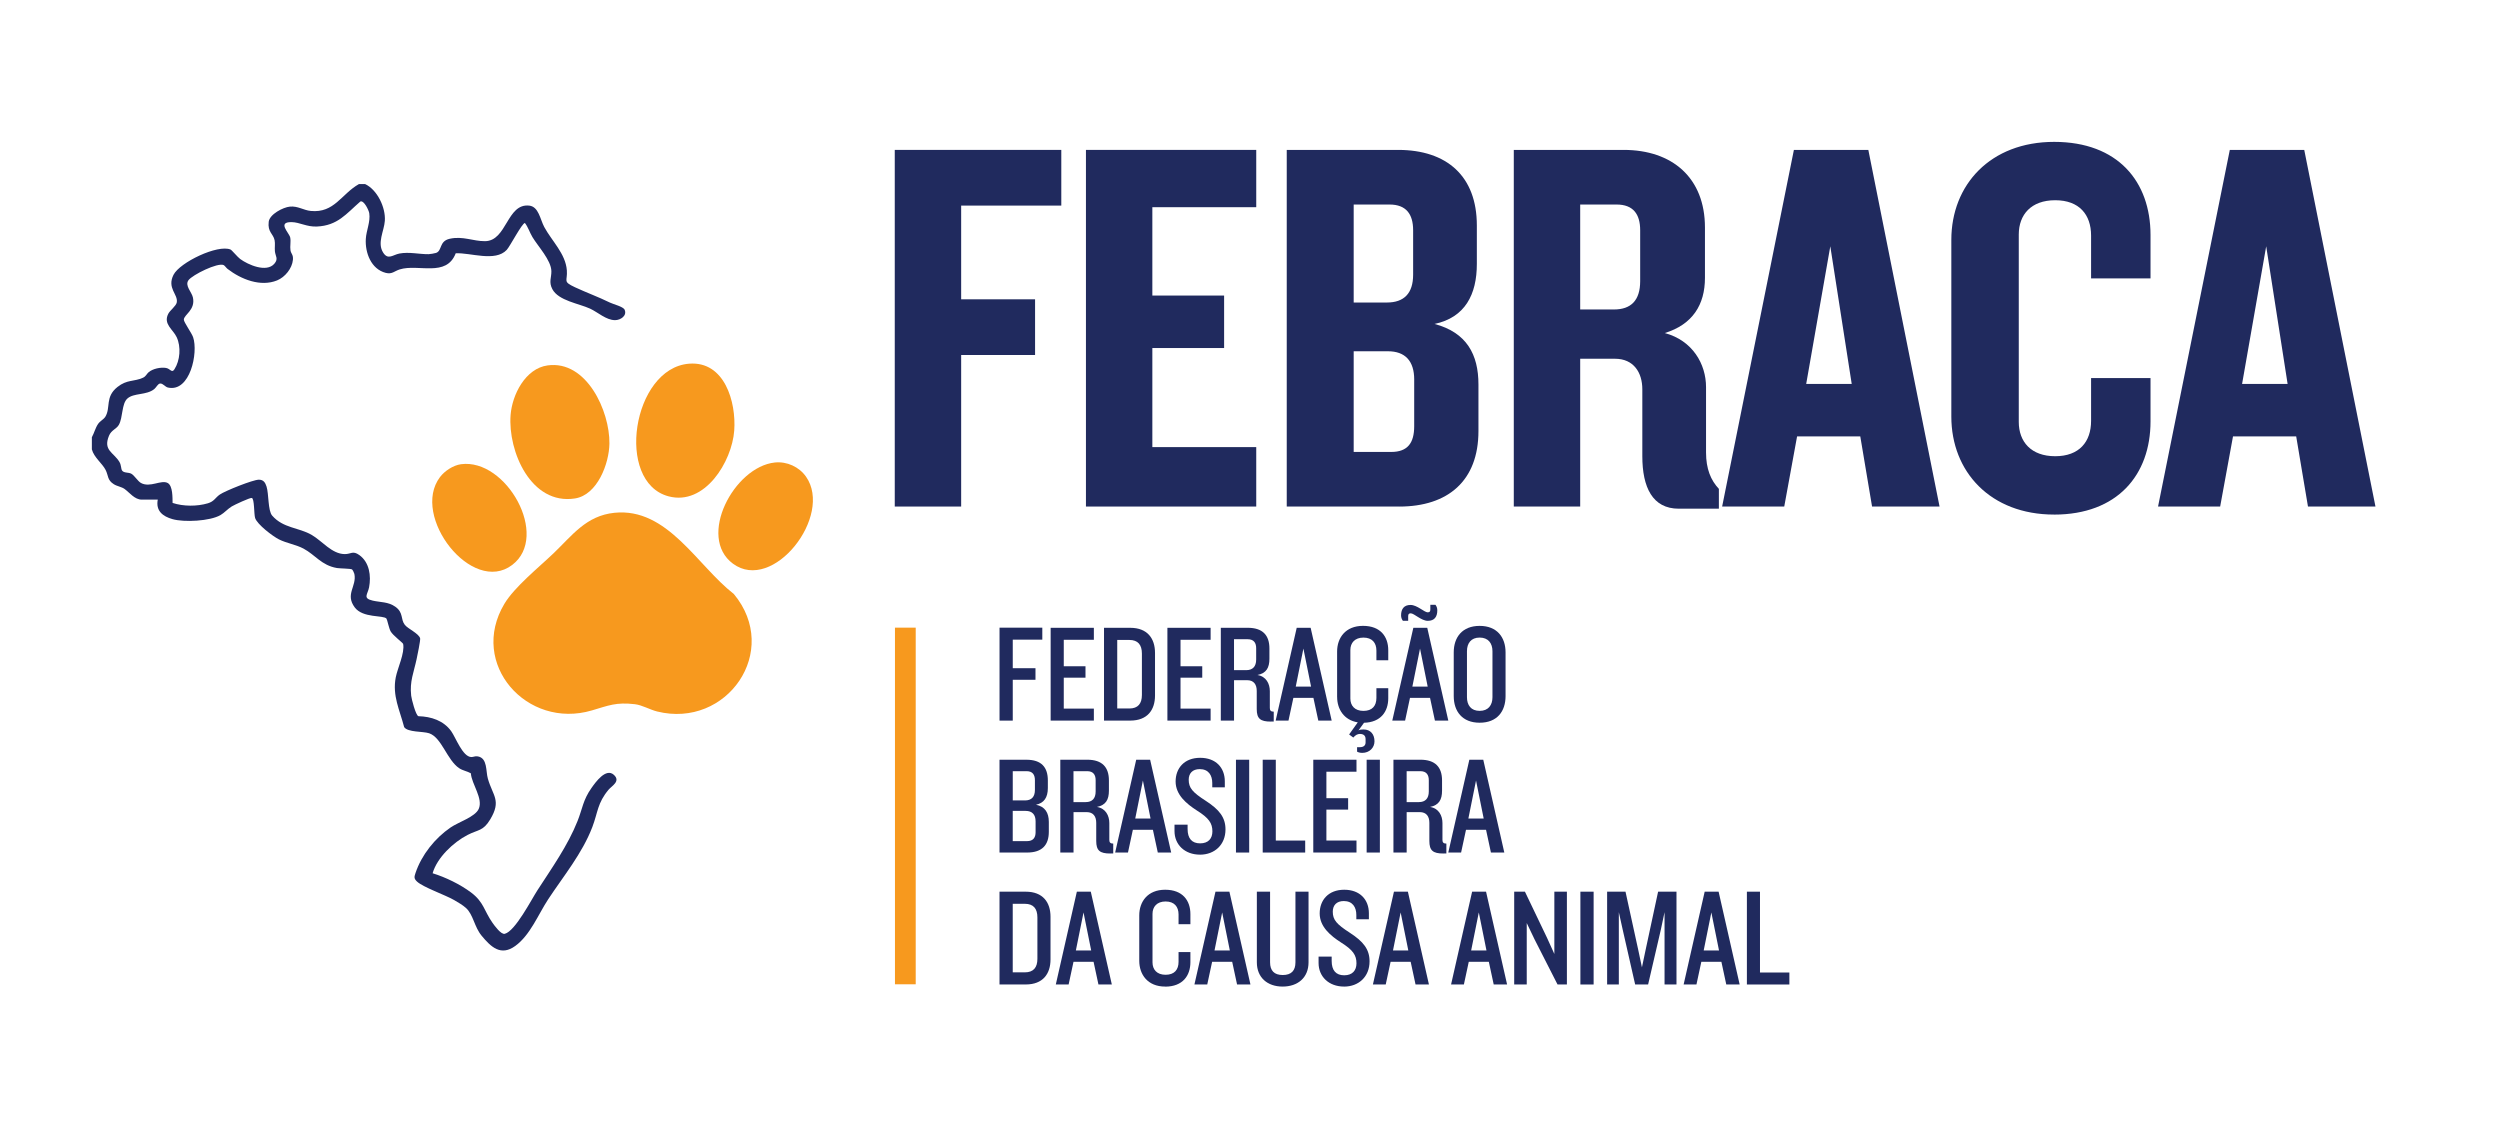
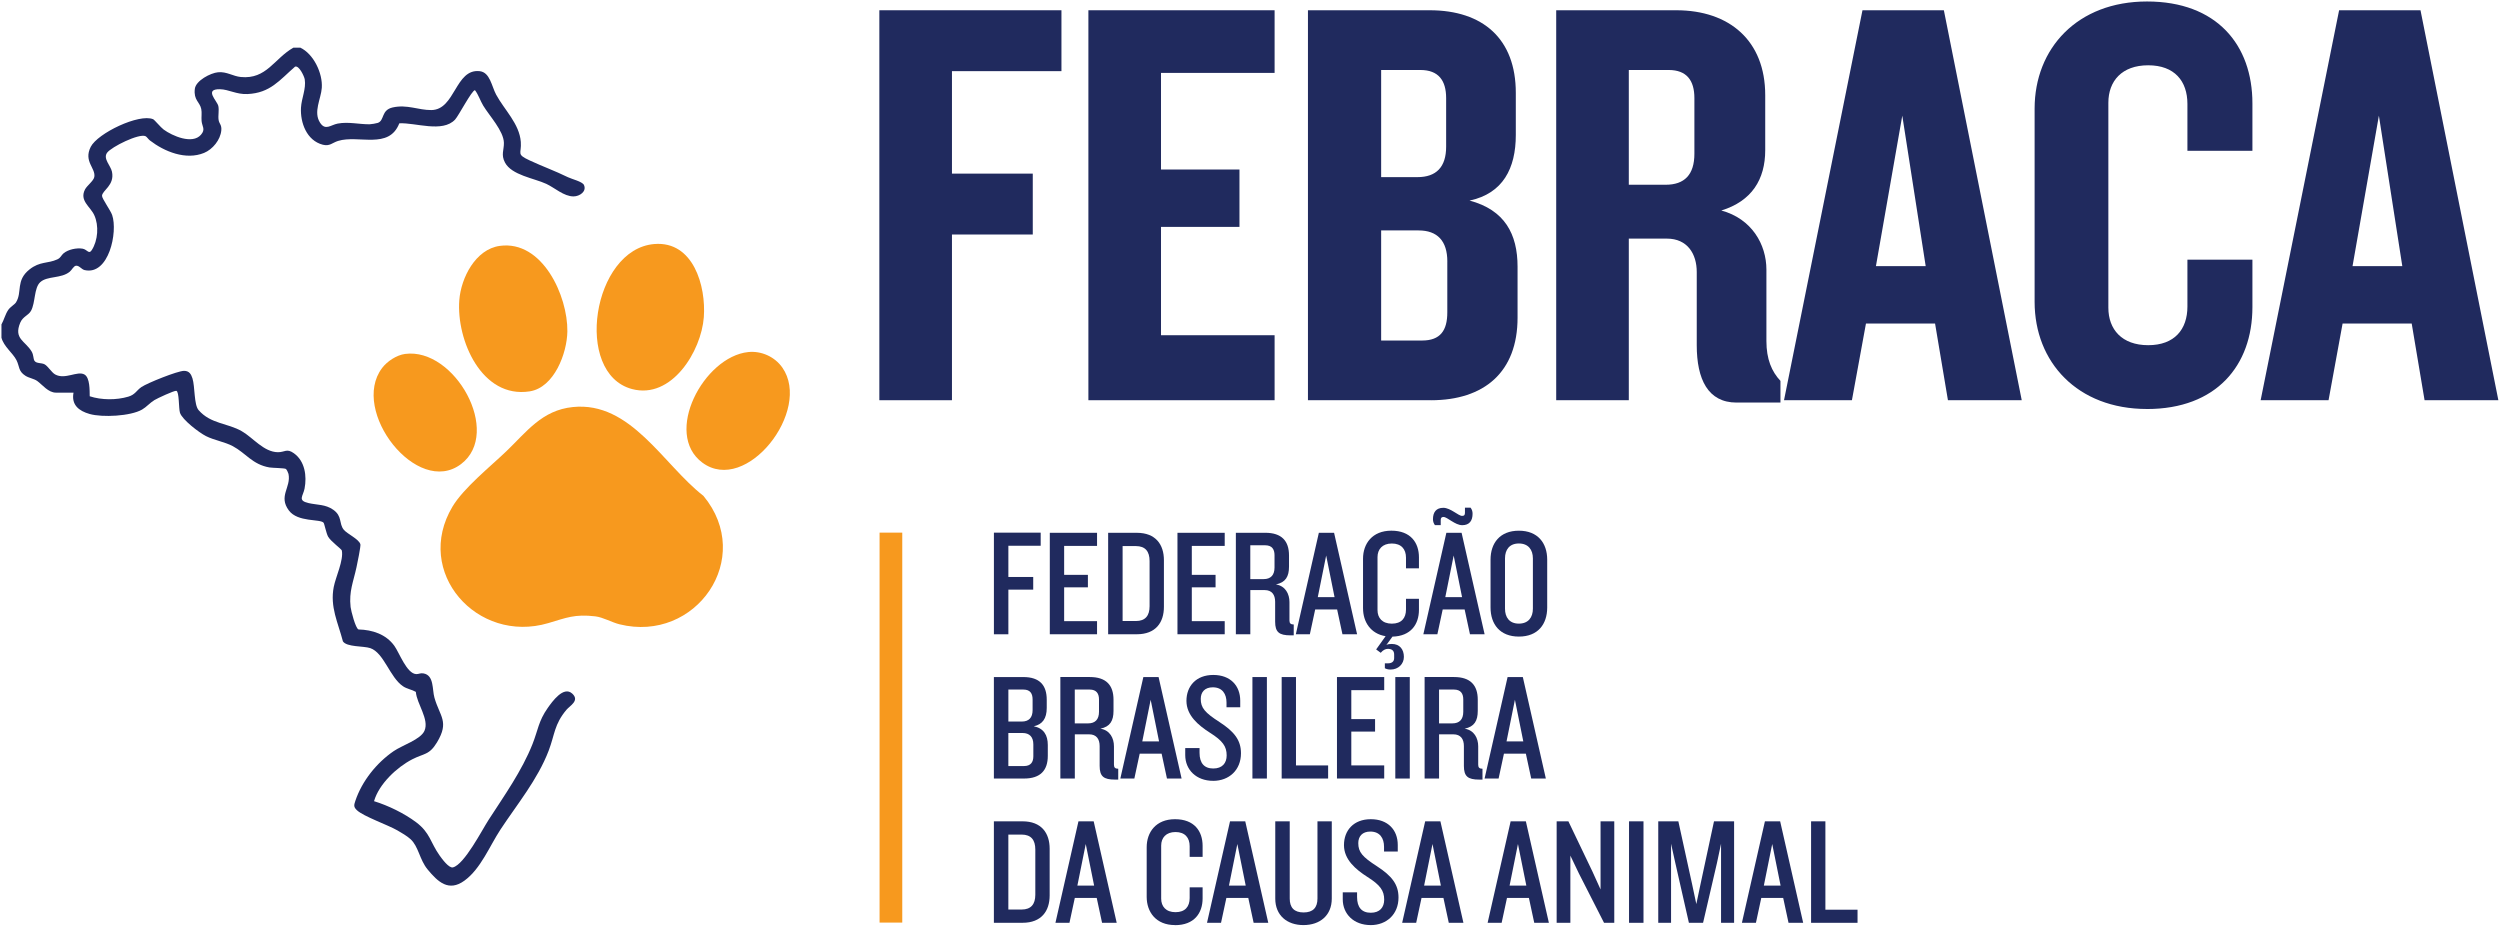
- <svg xmlns="http://www.w3.org/2000/svg" id="Layer_1" data-name="Layer 1" viewBox="0 0 1105.72 498.41">
+ <svg xmlns="http://www.w3.org/2000/svg" id="Layer_1" data-name="Layer 1" viewBox="40.04 62.15 1011.26 374.85">
  <defs>
    <style>
      .cls-1 {
        fill: #f7991e;
      }

      .cls-2 {
        fill: #202a5e;
      }
    </style>
  </defs>
  <path class="cls-2" d="M425.11,90.93v41.45h32.69v24.63h-32.69v67.03h-29.37V66.3h73.66v24.63h-44.29Z" />
  <path class="cls-2" d="M480.3,224.04V66.3h75.32v25.34h-45.95v39.08h31.74v23.21h-31.74v43.82h45.95v26.29h-75.32Z" />
  <path class="cls-2" d="M618.85,224.04h-49.74V66.3h49.26c21.55,0,34.82,11.61,34.82,33.4v17.05c0,13.5-5.21,23.68-18.71,26.53,14.21,3.79,19.42,13.5,19.42,26.76v20.61c0,22.03-13.5,33.4-35.05,33.4ZM625.01,101.83c0-7.11-3.08-11.37-10.42-11.37h-15.87v43.34h14.68c7.58,0,11.61-4.03,11.61-12.32v-19.66ZM625.49,167.91c0-8.29-4.03-12.55-11.61-12.55h-15.16v44.53h16.58c7.34,0,10.18-4.03,10.18-11.37v-20.61Z" />
  <path class="cls-2" d="M742.49,224.99c-11.61,0-16.11-9.47-16.11-23.21v-29.61c0-7.34-3.79-13.5-12.08-13.5h-15.4v65.37h-29.37V66.3h48.55c21.55,0,36,12.32,36,34.34v22.26c0,11.84-5.45,20.61-17.76,24.4,12.32,3.32,18.24,13.74,18.24,23.92v28.89c0,7.34,2.13,12.32,5.68,16.11v8.76h-17.76ZM725.43,101.83c0-7.11-3.08-11.37-10.42-11.37h-16.11v46.42h14.92c7.58,0,11.61-4.03,11.61-12.55v-22.5Z" />
  <path class="cls-2" d="M827.99,224.04l-5.21-31.03h-27.95l-5.68,31.03h-27.47l31.74-157.74h32.92l31.5,157.74h-29.84ZM809.52,108.93l-10.66,60.87h20.13l-9.47-60.87Z" />
  <path class="cls-2" d="M908.52,227.59c-28.18,0-45.47-18.95-45.47-43.34v-78.16c0-24.39,17.29-43.34,45.47-43.34s42.63,17.53,42.63,41.21v19.18h-26.29v-18.95c0-9.24-5.21-15.63-15.87-15.63s-16.11,6.39-16.11,15.16v82.9c0,8.76,5.45,15.16,16.11,15.16s15.87-6.39,15.87-15.63v-18.95h26.29v19.19c0,23.68-14.68,41.21-42.63,41.21Z" />
  <path class="cls-2" d="M1020.79,224.04l-5.21-31.03h-27.95l-5.68,31.03h-27.47l31.74-157.74h32.92l31.5,157.74h-29.84ZM1002.31,108.93l-10.66,60.87h20.13l-9.47-60.87Z" />
  <path class="cls-2" d="M447.93,282.91v12.63h10.05v5.12h-10.05v18.06h-5.85v-41.11h18.92v5.3h-13.07Z" />
  <path class="cls-2" d="M464.69,318.72v-41.05h19.11v5.3h-13.31v11.71h9.61v5.05h-9.61v13.68h13.31v5.3h-19.11Z" />
  <path class="cls-2" d="M499.88,318.72h-11.59v-41.05h11.59c7.64,0,10.97,4.75,10.97,11.09v18.86c0,6.35-3.33,11.09-10.97,11.09ZM505.05,289.08c0-3.88-1.73-6.04-5.55-6.04h-5.36v30.32h5.36c3.82,0,5.55-2.16,5.55-5.98v-18.3Z" />
  <path class="cls-2" d="M516.33,318.72v-41.05h19.11v5.3h-13.31v11.71h9.61v5.05h-9.61v13.68h13.31v5.3h-19.11Z" />
  <path class="cls-2" d="M562.06,319.15c-4.62,0-6.22-1.29-6.22-5.55v-8.01c0-2.83-1.29-4.75-4.25-4.75h-5.79v17.87h-5.85v-41.05h11.89c6.66,0,9.61,3.33,9.61,9.18v4.5c0,4.01-1.36,6.41-5.3,7.21,3.88.62,5.48,3.88,5.48,7.15v7.46c0,1.11.49,1.6,1.73,1.6v4.38h-1.29ZM555.59,286.73c0-2.34-.99-4.01-3.76-4.01h-6.04v13.68h5.42c2.83,0,4.38-1.6,4.38-4.68v-4.99Z" />
  <path class="cls-2" d="M583.07,318.72l-2.16-10.05h-8.87l-2.16,10.05h-5.67l9.31-41.05h6.16l9.31,41.05h-5.92ZM576.48,286.86l-3.39,16.83h6.78l-3.39-16.83Z" />
  <path class="cls-2" d="M591.39,308.24v-20.09c0-6.04,3.7-11.34,11.46-11.34s11.16,4.81,11.16,10.79v4.44h-5.24v-4.31c0-3.45-1.91-5.73-5.73-5.73s-5.79,2.34-5.79,5.49v21.45c0,3.14,1.91,5.48,5.79,5.48s5.73-2.22,5.73-5.73v-4.31h5.24v4.44c0,5.86-3.27,10.66-10.72,10.85l-2.46,3.39c.55-.37,1.48-.43,2.22-.43,3.2,0,4.87,2.22,4.87,5.24,0,2.83-2.22,5.12-5.42,5.12-1.05,0-1.97-.31-2.28-.55v-1.97h1.23c1.54,0,2.53-.68,2.53-2.1v-1.48c0-1.54-.92-2.28-2.53-2.28-.99,0-1.97.49-2.9,1.6l-1.85-1.36,3.82-5.36c-6.1-.99-9.12-5.85-9.12-11.22Z" />
  <path class="cls-2" d="M634.65,318.72l-2.16-10.05h-8.87l-2.16,10.05h-5.67l9.31-41.05h6.16l9.31,41.05h-5.92ZM631.51,274.59c-2.9,0-6.04-3.33-7.58-3.33-.86,0-1.11.49-1.11,1.29v2.03h-2.34c-.49-.68-.8-1.42-.8-2.4,0-2.83,1.29-4.62,4.19-4.62s6.1,3.27,7.58,3.27c.92,0,1.17-.43,1.17-1.29v-2.03h2.28c.55.74.8,1.48.8,2.46,0,2.84-1.29,4.62-4.19,4.62ZM628.06,286.86l-3.39,16.83h6.78l-3.39-16.83Z" />
  <path class="cls-2" d="M654.43,319.65c-7.7,0-11.46-5.05-11.46-11.77v-19.35c0-6.66,3.76-11.71,11.46-11.71s11.46,5.05,11.46,11.71v19.35c0,6.72-3.7,11.77-11.46,11.77ZM660.1,288.03c0-3.51-1.85-6.04-5.67-6.04s-5.61,2.53-5.61,6.04v20.34c0,3.51,1.79,6.04,5.61,6.04s5.67-2.53,5.67-6.04v-20.34Z" />
  <path class="cls-2" d="M454.27,377.07h-12.2v-41.05h11.89c6.66,0,9.49,3.33,9.49,9.18v3.33c0,4.25-1.73,6.66-5.24,7.4,4.01.8,5.67,3.58,5.67,7.58v4.38c0,5.85-2.96,9.18-9.61,9.18ZM457.73,345.09c0-2.34-.92-4.01-3.7-4.01h-6.1v12.94h5.42c2.9,0,4.38-1.6,4.38-4.62v-4.31ZM458.03,363.27c0-3.02-1.54-4.62-4.38-4.62h-5.73v13.37h6.35c2.77,0,3.76-1.66,3.76-3.94v-4.81Z" />
  <path class="cls-2" d="M491.07,377.5c-4.62,0-6.22-1.29-6.22-5.55v-8.01c0-2.83-1.29-4.75-4.25-4.75h-5.79v17.87h-5.85v-41.05h11.89c6.66,0,9.61,3.33,9.61,9.18v4.5c0,4.01-1.36,6.41-5.3,7.21,3.88.62,5.48,3.88,5.48,7.15v7.46c0,1.11.49,1.6,1.73,1.6v4.38h-1.29ZM484.59,345.09c0-2.34-.99-4.01-3.76-4.01h-6.04v13.68h5.42c2.83,0,4.38-1.6,4.38-4.68v-4.99Z" />
  <path class="cls-2" d="M512.08,377.07l-2.16-10.05h-8.87l-2.16,10.05h-5.67l9.31-41.05h6.16l9.31,41.05h-5.92ZM505.49,345.21l-3.39,16.83h6.78l-3.39-16.83Z" />
  <path class="cls-2" d="M530.75,378c-6.78,0-11.28-4.44-11.28-10.42v-2.83h5.79v1.91c0,4.19,1.91,6.35,5.55,6.35s5.42-2.16,5.42-5.3c0-3.64-1.6-5.92-6.78-9.18-4.62-2.96-9.49-6.96-9.49-12.88s3.88-10.48,10.85-10.48,10.91,4.38,10.91,10.42v2.65h-5.55v-1.91c0-3.45-1.66-6.16-5.55-6.16-3.21,0-4.87,1.91-4.87,4.68,0,3.64,1.66,5.55,7.58,9.37,5.98,3.88,8.69,7.33,8.69,12.63,0,6.78-4.81,11.16-11.28,11.16Z" />
  <path class="cls-2" d="M546.65,377.07v-41.05h5.85v41.05h-5.85Z" />
  <path class="cls-2" d="M558.48,377.07v-41.05h5.79v35.75h13v5.3h-18.8Z" />
  <path class="cls-2" d="M580.85,377.07v-41.05h19.11v5.3h-13.31v11.71h9.61v5.05h-9.61v13.68h13.31v5.3h-19.11Z" />
  <path class="cls-2" d="M604.45,377.07v-41.05h5.85v41.05h-5.85Z" />
  <path class="cls-2" d="M638.41,377.5c-4.62,0-6.22-1.29-6.22-5.55v-8.01c0-2.83-1.29-4.75-4.25-4.75h-5.79v17.87h-5.85v-41.05h11.89c6.66,0,9.61,3.33,9.61,9.18v4.5c0,4.01-1.36,6.41-5.3,7.21,3.88.62,5.48,3.88,5.48,7.15v7.46c0,1.11.49,1.6,1.73,1.6v4.38h-1.29ZM631.94,345.09c0-2.34-.99-4.01-3.76-4.01h-6.04v13.68h5.42c2.83,0,4.38-1.6,4.38-4.68v-4.99Z" />
  <path class="cls-2" d="M659.42,377.07l-2.16-10.05h-8.87l-2.16,10.05h-5.67l9.31-41.05h6.16l9.31,41.05h-5.92ZM652.83,345.21l-3.39,16.83h6.78l-3.39-16.83Z" />
  <path class="cls-2" d="M453.66,435.43h-11.59v-41.05h11.59c7.64,0,10.97,4.75,10.97,11.09v18.86c0,6.35-3.33,11.09-10.97,11.09ZM458.83,405.78c0-3.88-1.73-6.04-5.55-6.04h-5.36v30.32h5.36c3.82,0,5.55-2.16,5.55-5.98v-18.3Z" />
  <path class="cls-2" d="M485.83,435.43l-2.16-10.05h-8.87l-2.16,10.05h-5.67l9.31-41.05h6.16l9.31,41.05h-5.92ZM479.23,403.56l-3.39,16.83h6.78l-3.39-16.83Z" />
  <path class="cls-2" d="M515.34,436.35c-7.77,0-11.46-5.36-11.46-11.4v-20.09c0-6.04,3.7-11.34,11.46-11.34s11.16,4.81,11.16,10.79v4.44h-5.24v-4.31c0-3.45-1.91-5.73-5.73-5.73s-5.79,2.34-5.79,5.49v21.45c0,3.14,1.91,5.48,5.79,5.48s5.73-2.22,5.73-5.73v-4.31h5.24v4.44c0,5.98-3.39,10.85-11.16,10.85Z" />
  <path class="cls-2" d="M547.14,435.43l-2.16-10.05h-8.87l-2.16,10.05h-5.67l9.31-41.05h6.16l9.31,41.05h-5.92ZM540.55,403.56l-3.39,16.83h6.78l-3.39-16.83Z" />
  <path class="cls-2" d="M567.29,436.35c-6.66,0-11.4-3.94-11.4-10.72v-31.25h5.85v31.25c0,3.64,1.79,5.61,5.61,5.61s5.61-1.97,5.61-5.61v-31.25h5.79v31.25c0,6.78-4.75,10.72-11.46,10.72Z" />
  <path class="cls-2" d="M594.47,436.35c-6.78,0-11.28-4.44-11.28-10.42v-2.83h5.79v1.91c0,4.19,1.91,6.35,5.55,6.35s5.42-2.16,5.42-5.3c0-3.64-1.6-5.92-6.78-9.18-4.62-2.96-9.49-6.96-9.49-12.88s3.88-10.48,10.85-10.48,10.91,4.38,10.91,10.42v2.65h-5.55v-1.91c0-3.45-1.66-6.16-5.55-6.16-3.21,0-4.87,1.91-4.87,4.68,0,3.64,1.66,5.55,7.58,9.37,5.98,3.88,8.69,7.33,8.69,12.63,0,6.78-4.81,11.16-11.28,11.16Z" />
  <path class="cls-2" d="M626.08,435.43l-2.16-10.05h-8.87l-2.16,10.05h-5.67l9.31-41.05h6.16l9.31,41.05h-5.92ZM619.49,403.56l-3.39,16.83h6.78l-3.39-16.83Z" />
  <path class="cls-2" d="M660.65,435.43l-2.16-10.05h-8.87l-2.16,10.05h-5.67l9.31-41.05h6.16l9.31,41.05h-5.92ZM654.06,403.56l-3.39,16.83h6.78l-3.39-16.83Z" />
  <path class="cls-2" d="M688.88,435.43l-10.17-19.97-3.45-7.21v27.18h-5.55v-41.05h4.75l9.74,20.34,3.27,7.21v-27.55h5.55v41.05h-4.13Z" />
  <path class="cls-2" d="M698.99,435.43v-41.05h5.85v41.05h-5.85Z" />
  <path class="cls-2" d="M736.21,435.43v-31.99l-1.66,7.83-5.61,24.16h-5.73l-5.49-24.16-1.73-7.83v31.99h-5.18v-41.05h8.13l5.61,25.64,1.66,7.83,1.66-7.89,5.49-25.58h8.13v41.05h-5.3Z" />
  <path class="cls-2" d="M763.51,435.43l-2.16-10.05h-8.87l-2.16,10.05h-5.67l9.31-41.05h6.16l9.31,41.05h-5.92ZM756.91,403.56l-3.39,16.83h6.78l-3.39-16.83Z" />
  <path class="cls-2" d="M772.63,435.43v-41.05h5.79v35.75h13v5.3h-18.8Z" />
  <rect class="cls-1" x="395.83" y="277.6" width="9.18" height="157.74" transform="translate(800.84 712.94) rotate(180)" />
  <path class="cls-2" d="M161.4,81.37c5.48,2.52,9.21,10.42,8.81,16.29-.3,4.5-3.53,9.78-.7,14.13,2.16,3.32,4.29.89,7.13.35,4.34-.82,8.73.33,12.94.28.61,0,2.71-.36,3.28-.56,2.78-.96,1.27-5.18,6.02-6.25,5.84-1.31,10.38,1.1,15.63,1.06,9.72-.08,9.63-16.84,19.57-15.73,4.19.47,4.82,6.09,6.64,9.47,3.29,6.13,9.44,11.79,9.99,19.15.37,4.91-2.01,4.87,3.62,7.5,5.15,2.4,10.12,4.17,15.46,6.78,1.55.76,5.83,1.76,6.46,3.13,1.2,2.63-1.74,4.62-4.21,4.63-3.91.01-7.62-3.5-11.05-5.09-4.94-2.28-13.98-3.5-16.69-8.62-1.67-3.15-.37-5.09-.43-7.97-.1-4.82-5.92-10.97-8.37-15.05-1.21-2.01-1.9-4.36-3.33-6.24-1.26-.01-6.6,10.34-8.05,11.89-5.1,5.45-16.04,1.16-22.56,1.51-4.18,10.77-16.47,4.55-24.78,7.13-2.33.72-3.35,2.25-6.17,1.53-6.52-1.68-9.16-8.94-8.82-14.98.21-3.8,2.13-7.63,1.52-11.46-.19-1.17-2.28-5.74-3.92-5.14-6.34,5.52-10.04,10.66-19.23,11.08-4.52.21-7.58-1.88-11.16-1.95-6.57-.11-1.07,4.74-.64,6.81.37,1.77-.17,3.88.11,5.64.26,1.61,1.3,1.9,1.09,4.19-.35,3.85-3.5,7.7-6.99,9.13-7.37,3.01-16-.51-21.91-5.06-.58-.44-1.26-1.49-1.75-1.71-2.63-1.21-13.77,4.3-15.54,6.68-1.77,2.38,1.45,5.23,1.96,7.67,1.18,5.57-4.02,7.6-4.02,9.8,0,1.13,3.46,5.87,4.1,7.75,2.34,6.81-1.32,24.5-11.15,22.26-1.25-.29-2.17-1.88-3.45-1.77-.98.08-1.69,1.73-2.57,2.44-3.47,2.83-9.04,1.63-11.9,4.2-2.57,2.3-1.94,8.32-3.75,11.59-1.04,1.89-3.32,2.31-4.37,4.83-2.72,6.54,2.01,7.31,4.61,11.64.86,1.43.62,2.99,1.18,3.8.77,1.12,2.78.73,4.01,1.36,1.38.7,2.88,3.32,4.32,4.12,4.05,2.25,8.99-1.59,11.86.03,2.25,1.28,2.09,6.51,2.13,8.8,4.74,1.57,10.81,1.59,15.61.16,2.83-.84,3.26-2.49,5.31-3.89,2.39-1.63,14.63-6.54,17.24-6.55,2.07,0,2.85,1.31,3.4,3.04,1.05,3.32.57,10.65,2.49,12.85,4.92,5.64,11.72,5.18,17.52,8.56,4.58,2.66,8.86,8.4,14.55,8.46,2.82.03,3.55-1.67,6.48.43,4.47,3.2,5.28,9.21,4.31,14.27-.61,3.14-2.95,4.83,1.62,5.88,3.45.79,6.82.47,9.97,2.69,3.74,2.63,2.24,5.52,4.23,8.04,1.39,1.75,6.11,3.77,6.76,5.92.22.73-1.25,7.8-1.56,9.23-1.25,5.88-3.12,9.83-2.4,16.18.17,1.48,2,8.68,3.21,9.06,5.63.14,11.11,1.94,14.48,6.61,2.03,2.81,5.03,11.32,8.88,11.45.98.03,1.66-.52,2.94-.28,4.31.79,3.45,6.5,4.4,9.81,2.18,7.66,6.1,9.66,1.04,18.07-3.15,5.23-5.26,4.41-10.01,6.86-6.29,3.25-13.47,10.01-15.46,16.94,5.7,1.75,12.22,4.92,17,8.5,5.71,4.28,5.76,8.17,9.53,13.48.94,1.32,3.75,5.21,5.39,4.8,4.63-1.18,11.72-15.06,14.47-19.3,6.25-9.66,13.42-19.74,17.72-30.6,2.21-5.57,2.39-9.25,6.14-14.57,1.85-2.62,6.4-9.03,9.91-5.84,3.14,2.85-.93,4.9-2.31,6.54-4.99,5.93-4.71,9.99-7.21,16.56-4.46,11.67-12.78,21.71-19.49,31.89-4.39,6.67-7.96,15.88-14.59,20.69-6.38,4.64-10.74.49-14.89-4.53-3.26-3.94-3.65-9.29-6.91-12.26-1.4-1.28-3.63-2.57-5.29-3.53-3.93-2.26-13.71-5.65-16.38-8.16-1.42-1.34-1.22-2.08-.66-3.77,2.68-8.01,8.59-15.4,15.51-20.14,3.54-2.43,10.91-4.69,12.46-8.24,2.03-4.63-3.11-10.85-3.49-15.73-1.62-.94-3.56-1.18-5.14-2.24-5.4-3.59-7.72-13.56-13.29-15.46-2.7-.92-9.51-.36-11.07-2.74-1.99-7.64-5.28-13.91-3.71-22.01.8-4.09,4.05-10.79,3.27-14.75-.11-.55-4.47-3.69-5.54-5.58-.76-1.35-1.51-5.26-1.84-5.64-1.35-1.61-10.44-.13-14.03-4.95-4.38-5.87.96-9.29-.16-14.8-.09-.43-.74-1.82-1.06-2.01-.63-.38-5.39-.39-6.67-.61-6.87-1.19-9.5-5.77-14.79-8.6-3.3-1.76-7.48-2.37-10.87-4.08-2.75-1.39-9.59-6.6-10.51-9.43-.55-1.71-.27-8.63-1.48-8.88-.81-.17-7.72,3.05-8.86,3.75-1.85,1.13-3.26,2.84-4.99,3.83-4.66,2.69-16.07,3.25-21.21,1.79-4.35-1.23-7.47-3.68-6.52-8.63h-7.09c-3.13,0-5.44-3.15-7.57-4.7-1.33-.97-3.29-1.18-4.78-2.12-2.96-1.88-2.32-3.72-3.64-6.33-1.46-2.88-5.15-5.51-6.07-9.08v-5.37c1.04-1.85,1.54-4.11,2.75-5.88.86-1.25,2.58-2.16,3.13-3.04,2.62-4.18-.21-8.8,5.45-13.31,4.24-3.37,7.4-2.3,11.26-4.08,1.4-.64,1.56-1.63,2.53-2.45,1.87-1.57,5.26-2.27,7.64-1.89,1.94.31,2.57,2.44,3.74.63,2.54-3.91,2.99-9.98,1.02-14.22-1.61-3.47-6.05-5.81-3.73-10.35.79-1.55,3.48-3.45,3.77-5.06.63-3.59-4.44-6.26-1.45-12.18,2.78-5.49,19.57-13.56,25.23-11.18.57.24,3.08,3.31,4.26,4.18,3.52,2.58,11.6,6.12,15.09,2.12,1.96-2.25.46-3.33.26-5.58-.14-1.58.18-3.37-.13-4.86-.59-2.87-3.16-3.55-2.6-8.15.4-3.31,6.35-6.42,9.4-6.7,3.48-.33,6.02,1.61,9.21,1.92,10.43,1.01,13.49-7.47,21.28-11.88h2.68Z" />
  <path class="cls-1" d="M271.76,226.8c23.44-2.4,36.53,23.27,52.81,35.92,20.94,25.24-3.08,59.64-33.94,51.96-3.16-.79-6.68-2.86-9.82-3.22-8.33-.97-11.66.58-19.02,2.75-28.75,8.5-54.58-20.61-38.71-47.14,4.47-7.47,15.21-16.11,21.74-22.35,8.26-7.9,14.42-16.64,26.94-17.92Z" />
  <path class="cls-1" d="M304.73,160.86c15.79-1.28,20.94,17,20.01,29.6-1.02,13.75-13.01,33.34-29.05,29.06-23.75-6.33-15.99-56.63,9.04-58.66Z" />
  <path class="cls-1" d="M242.22,161.61c17.24-2.36,27.51,20.24,27.32,34.59-.12,8.78-5.29,22.71-15.24,24.26-19.41,3.02-29.7-20.78-28.47-36.9.69-9,6.54-20.6,16.39-21.95Z" />
  <path class="cls-1" d="M203.87,205.32c20.06-2.71,39.42,31.82,22.68,44.54-17.75,13.49-45.03-21.54-31.95-38.85,2.06-2.72,5.85-5.22,9.27-5.69Z" />
  <path class="cls-1" d="M342.69,204.56c5.34-.56,10.75,1.9,13.82,6.29,12.07,17.29-14.59,51.55-32.33,38.46-15.95-11.77.5-42.86,18.51-44.75Z" />
</svg>
